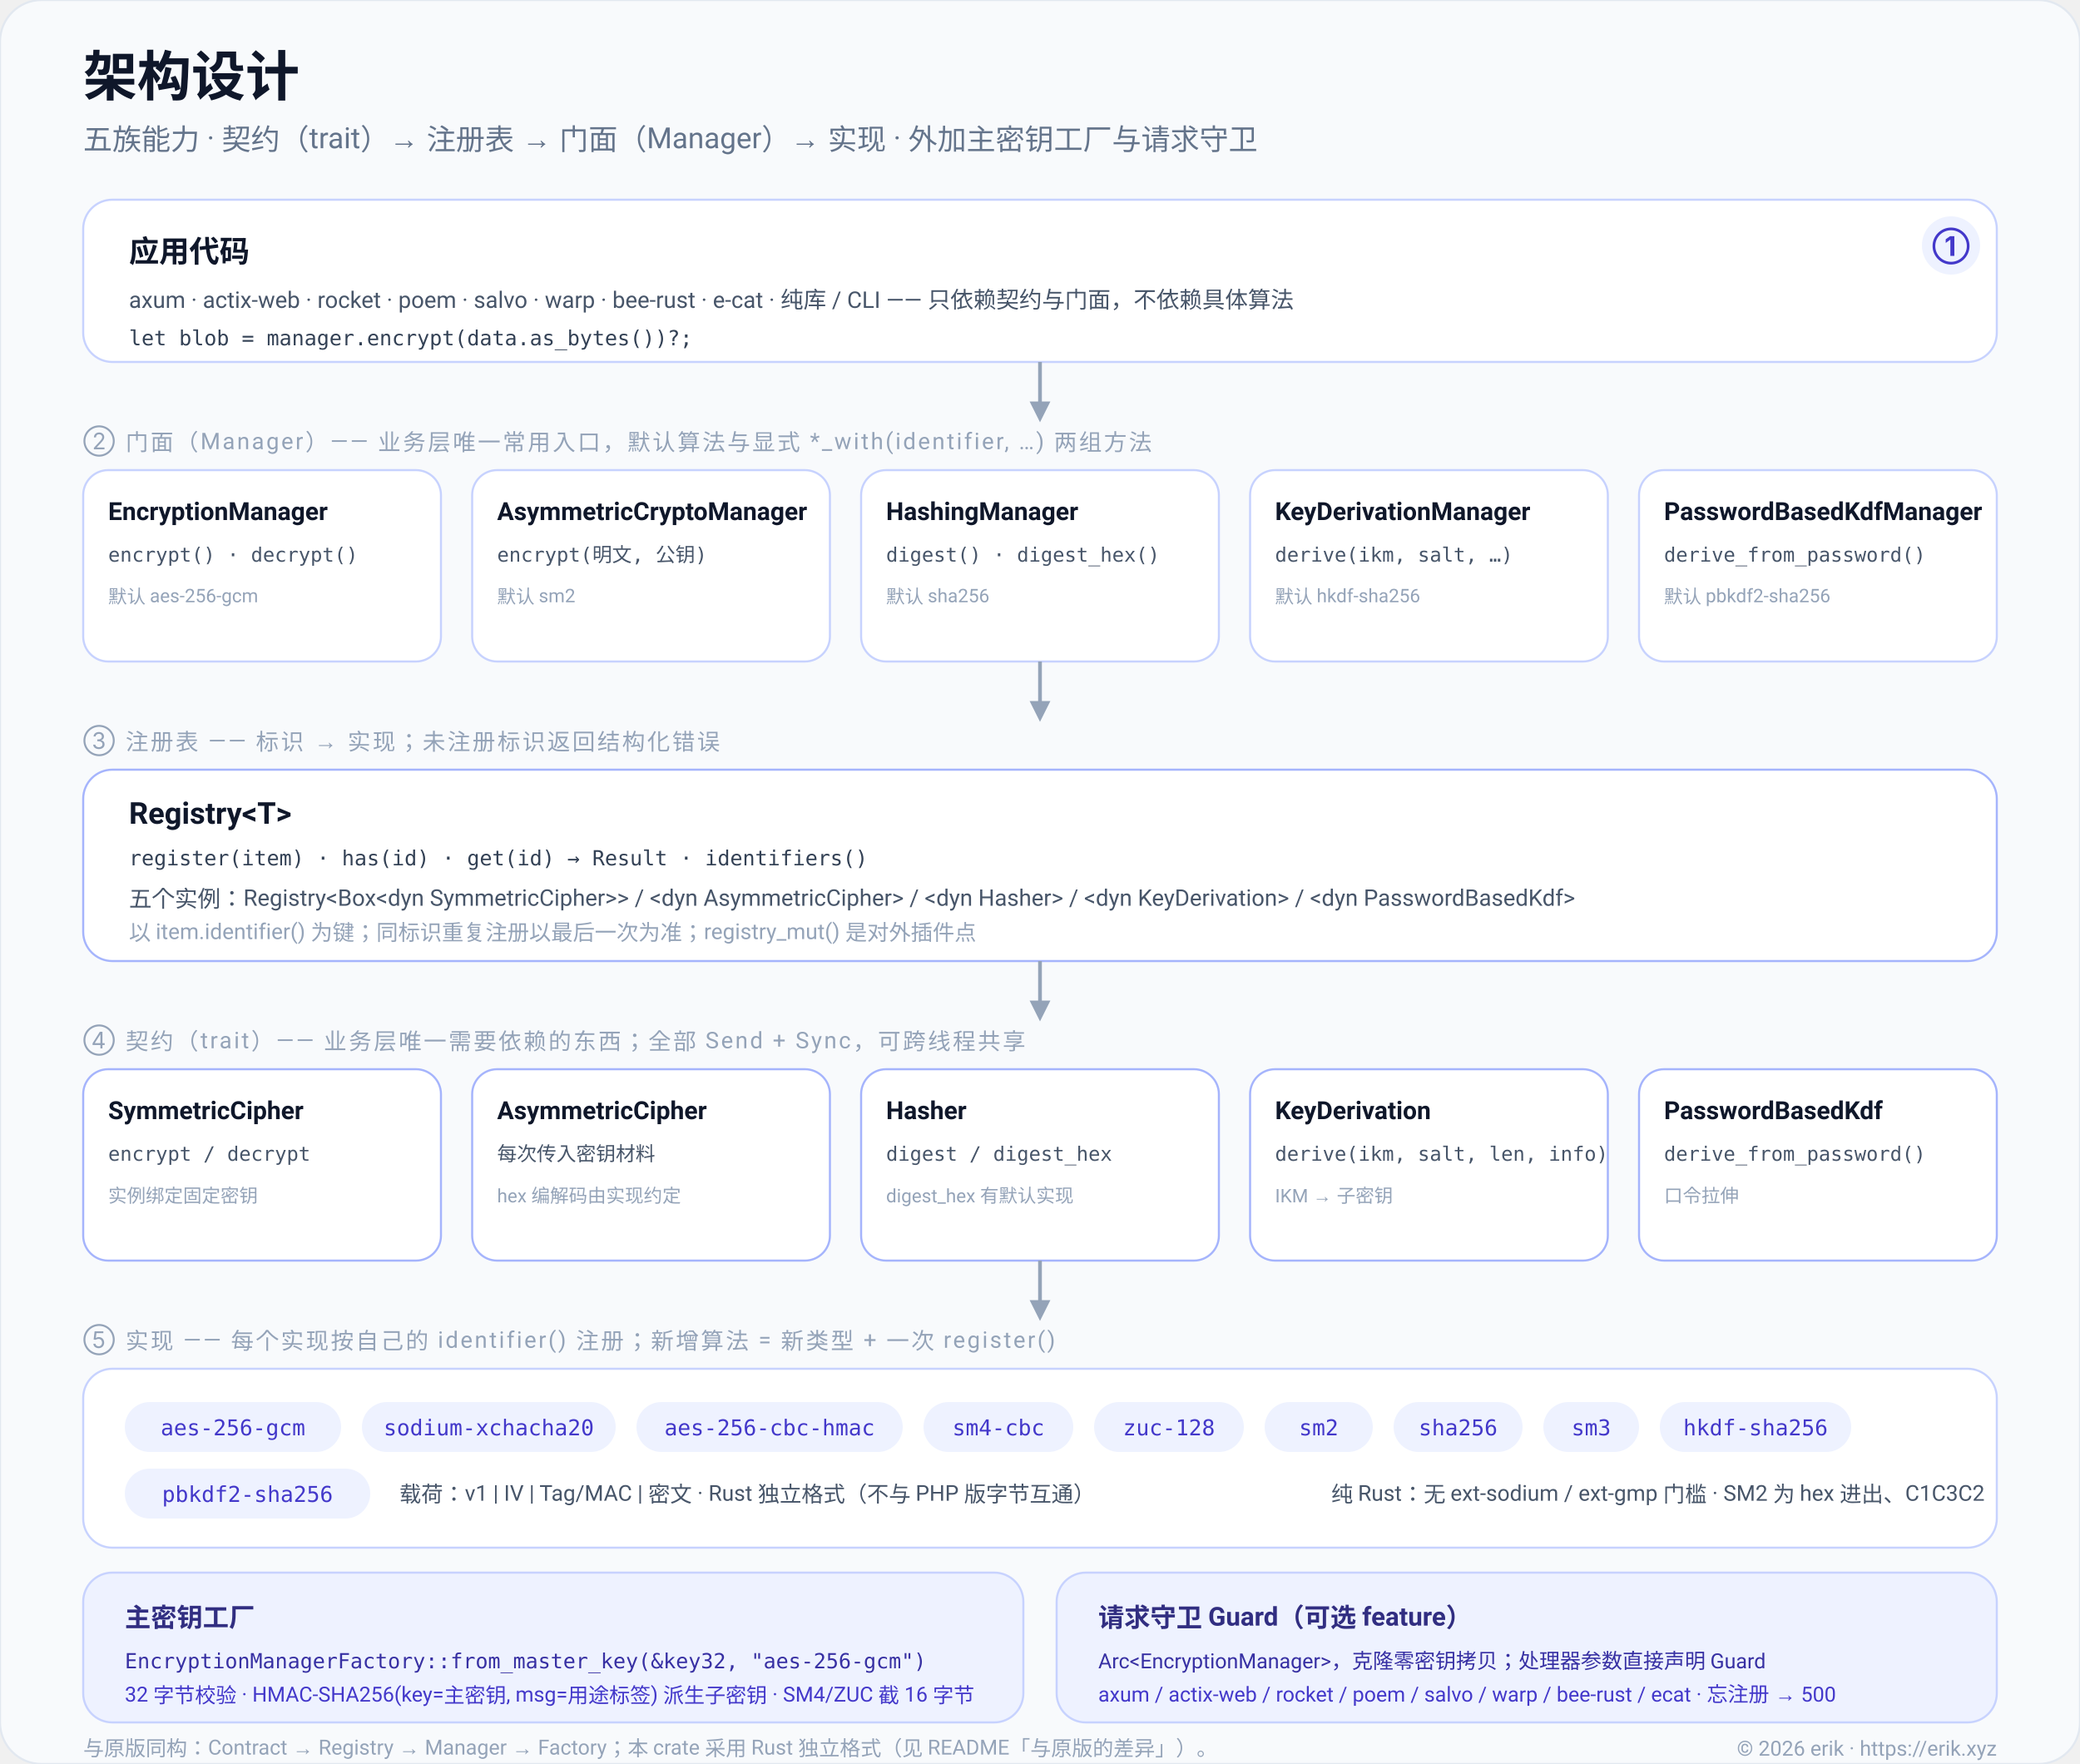
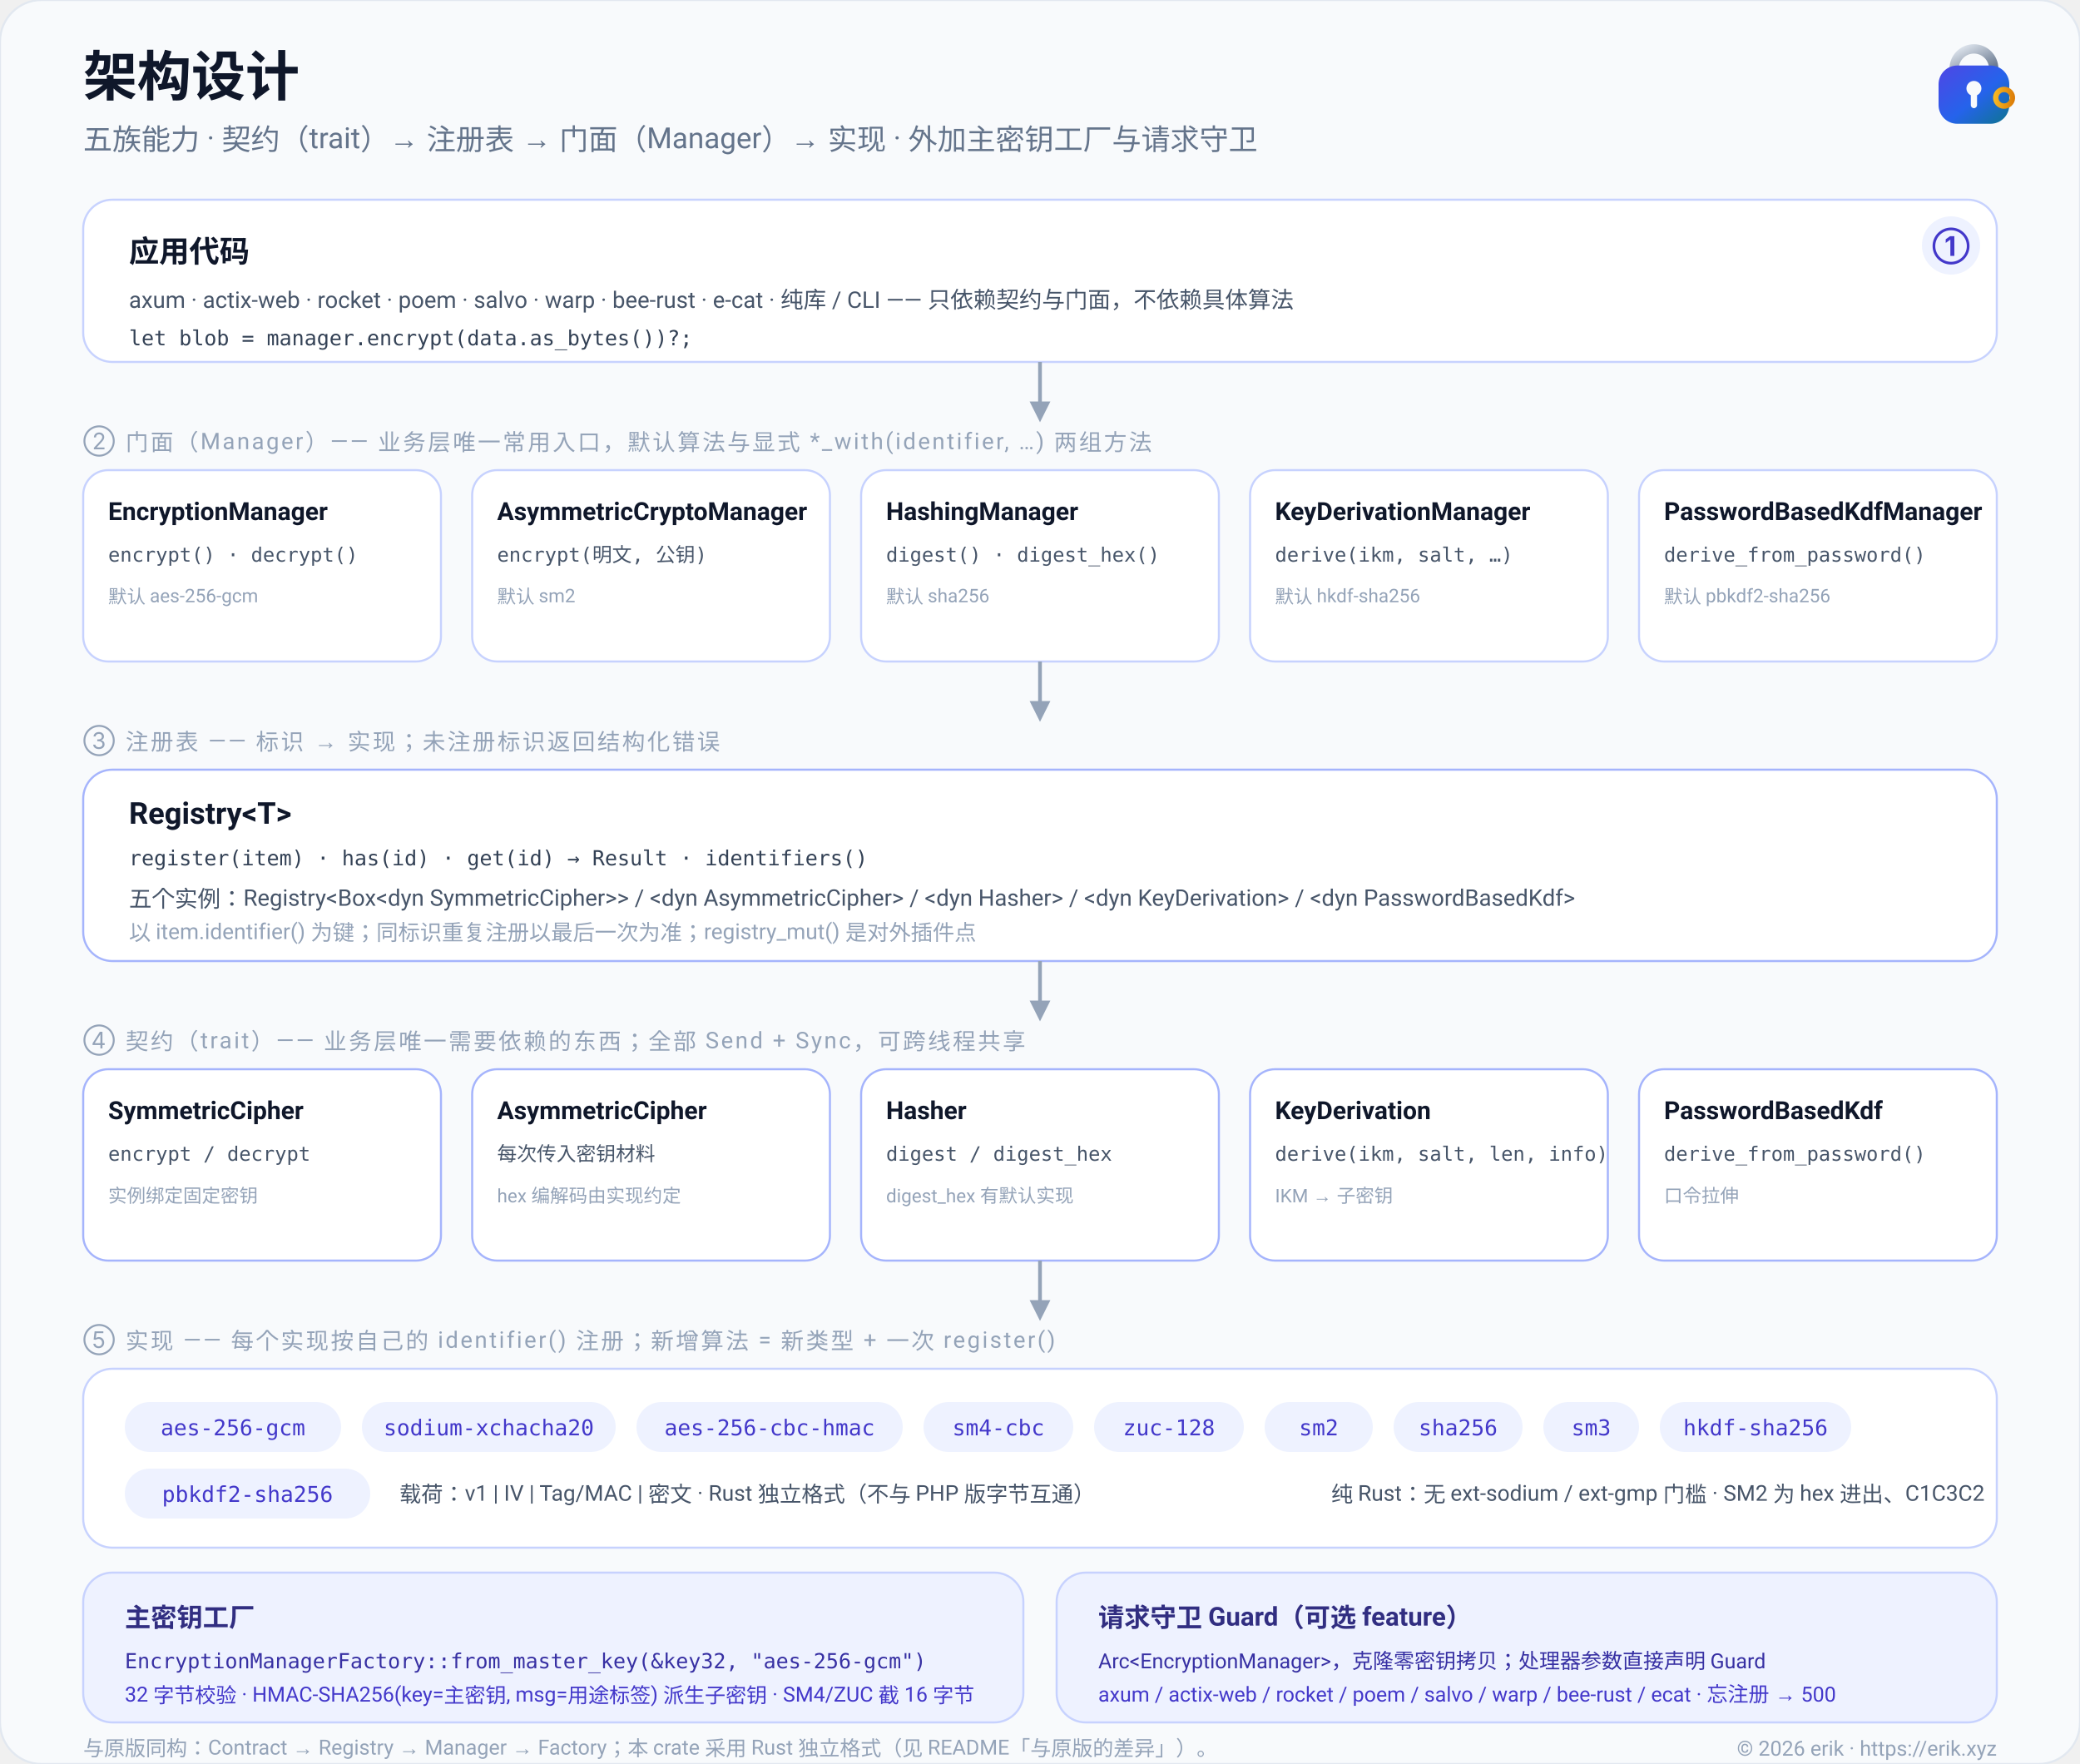
<svg xmlns="http://www.w3.org/2000/svg" viewBox="0 0 1000 848" width="1000" height="848" role="img" aria-labelledby="archTitle archDesc" font-family="ui-sans-serif, -apple-system, 'Segoe UI', Roboto, 'Helvetica Neue', Arial, sans-serif">
  <defs>
    <marker id="archArw" markerUnits="userSpaceOnUse" markerWidth="10" markerHeight="10" refX="7" refY="5" orient="auto">
      <path d="M0,0 L10,5 L0,10 z" fill="#94A3B8" />
    </marker>
  </defs>
  <rect x="0" y="0" width="1000" height="848" rx="20" fill="#F8FAFC" stroke="#E2E8F0" />
+   <g transform="translate(932, 16)">
+     <defs>
+       <linearGradient id="lockyBody" x1="0" y1="0" x2="1" y2="1">
+         <stop offset="0" stop-color="#4F46E5" />
+         <stop offset="0.55" stop-color="#2563EB" />
+         <stop offset="1" stop-color="#0E7490" />
+       </linearGradient>
+       <linearGradient id="lockyShackle" x1="0" y1="0" x2="1" y2="1">
+         <stop offset="0" stop-color="#E2E8F0" />
+         <stop offset="1" stop-color="#64748B" />
+       </linearGradient>
+       <linearGradient id="lockyKey" x1="0" y1="0" x2="1" y2="1">
+         <stop offset="0" stop-color="#FBBF24" />
+         <stop offset="1" stop-color="#D97706" />
+       </linearGradient>
+     </defs>
+     <path d="M7.5 17 A9.5 9.5 0 0 1 26.5 17" fill="none" stroke="url(#lockyShackle)" stroke-width="4.5" stroke-linecap="round" />
+     <rect x="0" y="15.5" width="34" height="28" rx="9" fill="url(#lockyBody)" />
+     <circle cx="17" cy="26.5" r="3.6" fill="#F8FAFC" />
+     <rect x="15.5" y="28.5" width="3" height="7.5" rx="1.5" fill="#F8FAFC" />
+     <g transform="translate(31.5 31) rotate(-42)">
+       <circle cx="0" cy="0" r="4" fill="none" stroke="url(#lockyKey)" stroke-width="2.6" />
+       <line x1="0" y1="4" x2="0" y2="13.5" stroke="url(#lockyKey)" stroke-width="2.6" stroke-linecap="round" />
+       <line x1="0" y1="9.5" x2="3.6" y2="9.5" stroke="url(#lockyKey)" stroke-width="2.6" stroke-linecap="round" />
+     </g>
+   </g>
  <text x="40" y="46" font-size="26" font-weight="700" fill="#0F172A">架构设计</text>
  <text x="40" y="72" font-size="14" fill="#64748B">五族能力 · 契约（trait）→ 注册表 → 门面（Manager）→ 实现 · 外加主密钥工厂与请求守卫</text>
  <rect x="40" y="96" width="920" height="78" rx="14" fill="#FFFFFF" stroke="#C7D2FE" />
  <text x="62" y="126" font-size="14.5" font-weight="700" fill="#0F172A">应用代码</text>
  <text x="62" y="148" font-size="11" fill="#475569">axum · actix-web · rocket · poem · salvo · warp · bee-rust · e-cat · 纯库 / CLI —— 只依赖契约与门面，不依赖具体算法</text>
  <text x="62" y="166" font-size="10" fill="#334155" font-family="ui-monospace, SFMono-Regular, Menlo, Consolas, monospace">let blob = manager.encrypt(data.as_bytes())?;</text>
  <circle cx="938" cy="118" r="14" fill="#EEF2FF" />
  <text x="938" y="123" font-size="13" font-weight="700" fill="#4338CA" text-anchor="middle">①</text>
  <line x1="500" y1="174" x2="500" y2="200" stroke="#94A3B8" stroke-width="1.8" marker-end="url(#archArw)" />
  <text x="40" y="216" font-size="11" fill="#94A3B8" letter-spacing="1">② 门面（Manager）—— 业务层唯一常用入口，默认算法与显式 *_with(identifier, …) 两组方法</text>
  <g>
    <rect x="40" y="226" width="172" height="92" rx="12" fill="#FFFFFF" stroke="#C7D2FE" />
    <text x="52" y="250" font-size="12" font-weight="700" fill="#0F172A">EncryptionManager</text>
    <text x="52" y="270" font-size="9.5" fill="#475569" font-family="ui-monospace, SFMono-Regular, Menlo, Consolas, monospace">encrypt() · decrypt()</text>
    <text x="52" y="290" font-size="9" fill="#94A3B8">默认 aes-256-gcm</text>
  </g>
  <g>
    <rect x="227" y="226" width="172" height="92" rx="12" fill="#FFFFFF" stroke="#C7D2FE" />
    <text x="239" y="250" font-size="12" font-weight="700" fill="#0F172A">AsymmetricCryptoManager</text>
    <text x="239" y="270" font-size="9.5" fill="#475569" font-family="ui-monospace, SFMono-Regular, Menlo, Consolas, monospace">encrypt(明文, 公钥)</text>
    <text x="239" y="290" font-size="9" fill="#94A3B8">默认 sm2</text>
  </g>
  <g>
    <rect x="414" y="226" width="172" height="92" rx="12" fill="#FFFFFF" stroke="#C7D2FE" />
    <text x="426" y="250" font-size="12" font-weight="700" fill="#0F172A">HashingManager</text>
    <text x="426" y="270" font-size="9.5" fill="#475569" font-family="ui-monospace, SFMono-Regular, Menlo, Consolas, monospace">digest() · digest_hex()</text>
    <text x="426" y="290" font-size="9" fill="#94A3B8">默认 sha256</text>
  </g>
  <g>
    <rect x="601" y="226" width="172" height="92" rx="12" fill="#FFFFFF" stroke="#C7D2FE" />
    <text x="613" y="250" font-size="12" font-weight="700" fill="#0F172A">KeyDerivationManager</text>
    <text x="613" y="270" font-size="9.5" fill="#475569" font-family="ui-monospace, SFMono-Regular, Menlo, Consolas, monospace">derive(ikm, salt, …)</text>
    <text x="613" y="290" font-size="9" fill="#94A3B8">默认 hkdf-sha256</text>
  </g>
  <g>
    <rect x="788" y="226" width="172" height="92" rx="12" fill="#FFFFFF" stroke="#C7D2FE" />
    <text x="800" y="250" font-size="12" font-weight="700" fill="#0F172A">PasswordBasedKdfManager</text>
    <text x="800" y="270" font-size="9.5" fill="#475569" font-family="ui-monospace, SFMono-Regular, Menlo, Consolas, monospace">derive_from_password()</text>
    <text x="800" y="290" font-size="9" fill="#94A3B8">默认 pbkdf2-sha256</text>
  </g>
  <line x1="500" y1="318" x2="500" y2="344" stroke="#94A3B8" stroke-width="1.8" marker-end="url(#archArw)" />
  <text x="40" y="360" font-size="11" fill="#94A3B8" letter-spacing="1">③ 注册表 —— 标识 → 实现；未注册标识返回结构化错误</text>
  <rect x="40" y="370" width="920" height="92" rx="14" fill="#FFFFFF" stroke="#A5B4FC" />
  <text x="62" y="396" font-size="14.5" font-weight="700" fill="#0F172A">Registry&lt;T&gt;</text>
  <text x="62" y="416" font-size="10" fill="#334155" font-family="ui-monospace, SFMono-Regular, Menlo, Consolas, monospace">register(item) · has(id) · get(id) → Result · identifiers()</text>
  <text x="62" y="436" font-size="11" fill="#475569">五个实例：Registry&lt;Box&lt;dyn SymmetricCipher&gt;&gt; / &lt;dyn AsymmetricCipher&gt; / &lt;dyn Hasher&gt; / &lt;dyn KeyDerivation&gt; / &lt;dyn PasswordBasedKdf&gt;</text>
  <text x="62" y="452" font-size="10.5" fill="#94A3B8">以 item.identifier() 为键；同标识重复注册以最后一次为准；registry_mut() 是对外插件点</text>
  <line x1="500" y1="462" x2="500" y2="488" stroke="#94A3B8" stroke-width="1.8" marker-end="url(#archArw)" />
  <text x="40" y="504" font-size="11" fill="#94A3B8" letter-spacing="1">④ 契约（trait）—— 业务层唯一需要依赖的东西；全部 Send + Sync，可跨线程共享</text>
  <g>
    <rect x="40" y="514" width="172" height="92" rx="12" fill="#FFFFFF" stroke="#A5B4FC" />
    <text x="52" y="538" font-size="12" font-weight="700" fill="#0F172A">SymmetricCipher</text>
    <text x="52" y="558" font-size="9.5" fill="#475569" font-family="ui-monospace, SFMono-Regular, Menlo, Consolas, monospace">encrypt / decrypt</text>
    <text x="52" y="578" font-size="9" fill="#94A3B8">实例绑定固定密钥</text>
  </g>
  <g>
    <rect x="227" y="514" width="172" height="92" rx="12" fill="#FFFFFF" stroke="#A5B4FC" />
    <text x="239" y="538" font-size="12" font-weight="700" fill="#0F172A">AsymmetricCipher</text>
    <text x="239" y="558" font-size="9.5" fill="#475569" font-family="ui-monospace, SFMono-Regular, Menlo, Consolas, monospace">每次传入密钥材料</text>
    <text x="239" y="578" font-size="9" fill="#94A3B8">hex 编解码由实现约定</text>
  </g>
  <g>
    <rect x="414" y="514" width="172" height="92" rx="12" fill="#FFFFFF" stroke="#A5B4FC" />
    <text x="426" y="538" font-size="12" font-weight="700" fill="#0F172A">Hasher</text>
    <text x="426" y="558" font-size="9.5" fill="#475569" font-family="ui-monospace, SFMono-Regular, Menlo, Consolas, monospace">digest / digest_hex</text>
    <text x="426" y="578" font-size="9" fill="#94A3B8">digest_hex 有默认实现</text>
  </g>
  <g>
    <rect x="601" y="514" width="172" height="92" rx="12" fill="#FFFFFF" stroke="#A5B4FC" />
    <text x="613" y="538" font-size="12" font-weight="700" fill="#0F172A">KeyDerivation</text>
    <text x="613" y="558" font-size="9.5" fill="#475569" font-family="ui-monospace, SFMono-Regular, Menlo, Consolas, monospace">derive(ikm, salt, len, info)</text>
    <text x="613" y="578" font-size="9" fill="#94A3B8">IKM → 子密钥</text>
  </g>
  <g>
    <rect x="788" y="514" width="172" height="92" rx="12" fill="#FFFFFF" stroke="#A5B4FC" />
    <text x="800" y="538" font-size="12" font-weight="700" fill="#0F172A">PasswordBasedKdf</text>
    <text x="800" y="558" font-size="9.5" fill="#475569" font-family="ui-monospace, SFMono-Regular, Menlo, Consolas, monospace">derive_from_password()</text>
    <text x="800" y="578" font-size="9" fill="#94A3B8">口令拉伸</text>
  </g>
  <line x1="500" y1="606" x2="500" y2="632" stroke="#94A3B8" stroke-width="1.8" marker-end="url(#archArw)" />
  <text x="40" y="648" font-size="11" fill="#94A3B8" letter-spacing="1">⑤ 实现 —— 每个实现按自己的 identifier() 注册；新增算法 = 新类型 + 一次 register()</text>
  <rect x="40" y="658" width="920" height="86" rx="14" fill="#FFFFFF" stroke="#C7D2FE" />
  <g font-size="10.5" font-family="ui-monospace, SFMono-Regular, Menlo, Consolas, monospace">
    <rect x="60" y="674" width="104" height="24" rx="12" fill="#EEF2FF" />
    <text x="112" y="690" fill="#4338CA" text-anchor="middle">aes-256-gcm</text>
    <rect x="174" y="674" width="122" height="24" rx="12" fill="#EEF2FF" />
    <text x="235" y="690" fill="#4338CA" text-anchor="middle">sodium-xchacha20</text>
    <rect x="306" y="674" width="128" height="24" rx="12" fill="#EEF2FF" />
    <text x="370" y="690" fill="#4338CA" text-anchor="middle">aes-256-cbc-hmac</text>
    <rect x="444" y="674" width="72" height="24" rx="12" fill="#EEF2FF" />
    <text x="480" y="690" fill="#4338CA" text-anchor="middle">sm4-cbc</text>
    <rect x="526" y="674" width="72" height="24" rx="12" fill="#EEF2FF" />
    <text x="562" y="690" fill="#4338CA" text-anchor="middle">zuc-128</text>
    <rect x="608" y="674" width="52" height="24" rx="12" fill="#EEF2FF" />
    <text x="634" y="690" fill="#4338CA" text-anchor="middle">sm2</text>
    <rect x="670" y="674" width="62" height="24" rx="12" fill="#EEF2FF" />
    <text x="701" y="690" fill="#4338CA" text-anchor="middle">sha256</text>
    <rect x="742" y="674" width="46" height="24" rx="12" fill="#EEF2FF" />
    <text x="765" y="690" fill="#4338CA" text-anchor="middle">sm3</text>
    <rect x="798" y="674" width="92" height="24" rx="12" fill="#EEF2FF" />
    <text x="844" y="690" fill="#4338CA" text-anchor="middle">hkdf-sha256</text>
    <rect x="60" y="706" width="118" height="24" rx="12" fill="#EEF2FF" />
    <text x="119" y="722" fill="#4338CA" text-anchor="middle">pbkdf2-sha256</text>
  </g>
  <text x="192" y="722" font-size="10.5" fill="#475569">载荷：v1 | IV | Tag/MAC | 密文 · Rust 独立格式（不与 PHP 版字节互通）</text>
  <text x="640" y="722" font-size="10.5" fill="#475569">纯 Rust：无 ext-sodium / ext-gmp 门槛 · SM2 为 hex 进出、C1C3C2</text>
  <rect x="40" y="756" width="452" height="72" rx="14" fill="#EEF2FF" stroke="#C7D2FE" />
  <text x="60" y="782" font-size="12.5" font-weight="700" fill="#312E81">主密钥工厂</text>
  <text x="60" y="802" font-size="10" fill="#3730A3" font-family="ui-monospace, SFMono-Regular, Menlo, Consolas, monospace">EncryptionManagerFactory::from_master_key(&amp;key32, "aes-256-gcm")</text>
  <text x="60" y="818" font-size="10" fill="#4338CA">32 字节校验 · HMAC-SHA256(key=主密钥, msg=用途标签) 派生子密钥 · SM4/ZUC 截 16 字节</text>
  <rect x="508" y="756" width="452" height="72" rx="14" fill="#EEF2FF" stroke="#C7D2FE" />
  <text x="528" y="782" font-size="12.5" font-weight="700" fill="#312E81">请求守卫 Guard（可选 feature）</text>
  <text x="528" y="802" font-size="10" fill="#3730A3">Arc&lt;EncryptionManager&gt;，克隆零密钥拷贝；处理器参数直接声明 Guard</text>
  <text x="528" y="818" font-size="10" fill="#4338CA">axum / actix-web / rocket / poem / salvo / warp / bee-rust / ecat · 忘注册 → 500</text>
  <text x="40" y="844" font-size="10" fill="#94A3B8">与原版同构：Contract → Registry → Manager → Factory；本 crate 采用 Rust 独立格式（见 README「与原版的差异」）。</text>
  <text x="960" y="844" font-size="10" fill="#94A3B8" text-anchor="end">© 2026 erik · https://erik.xyz</text>
</svg>
